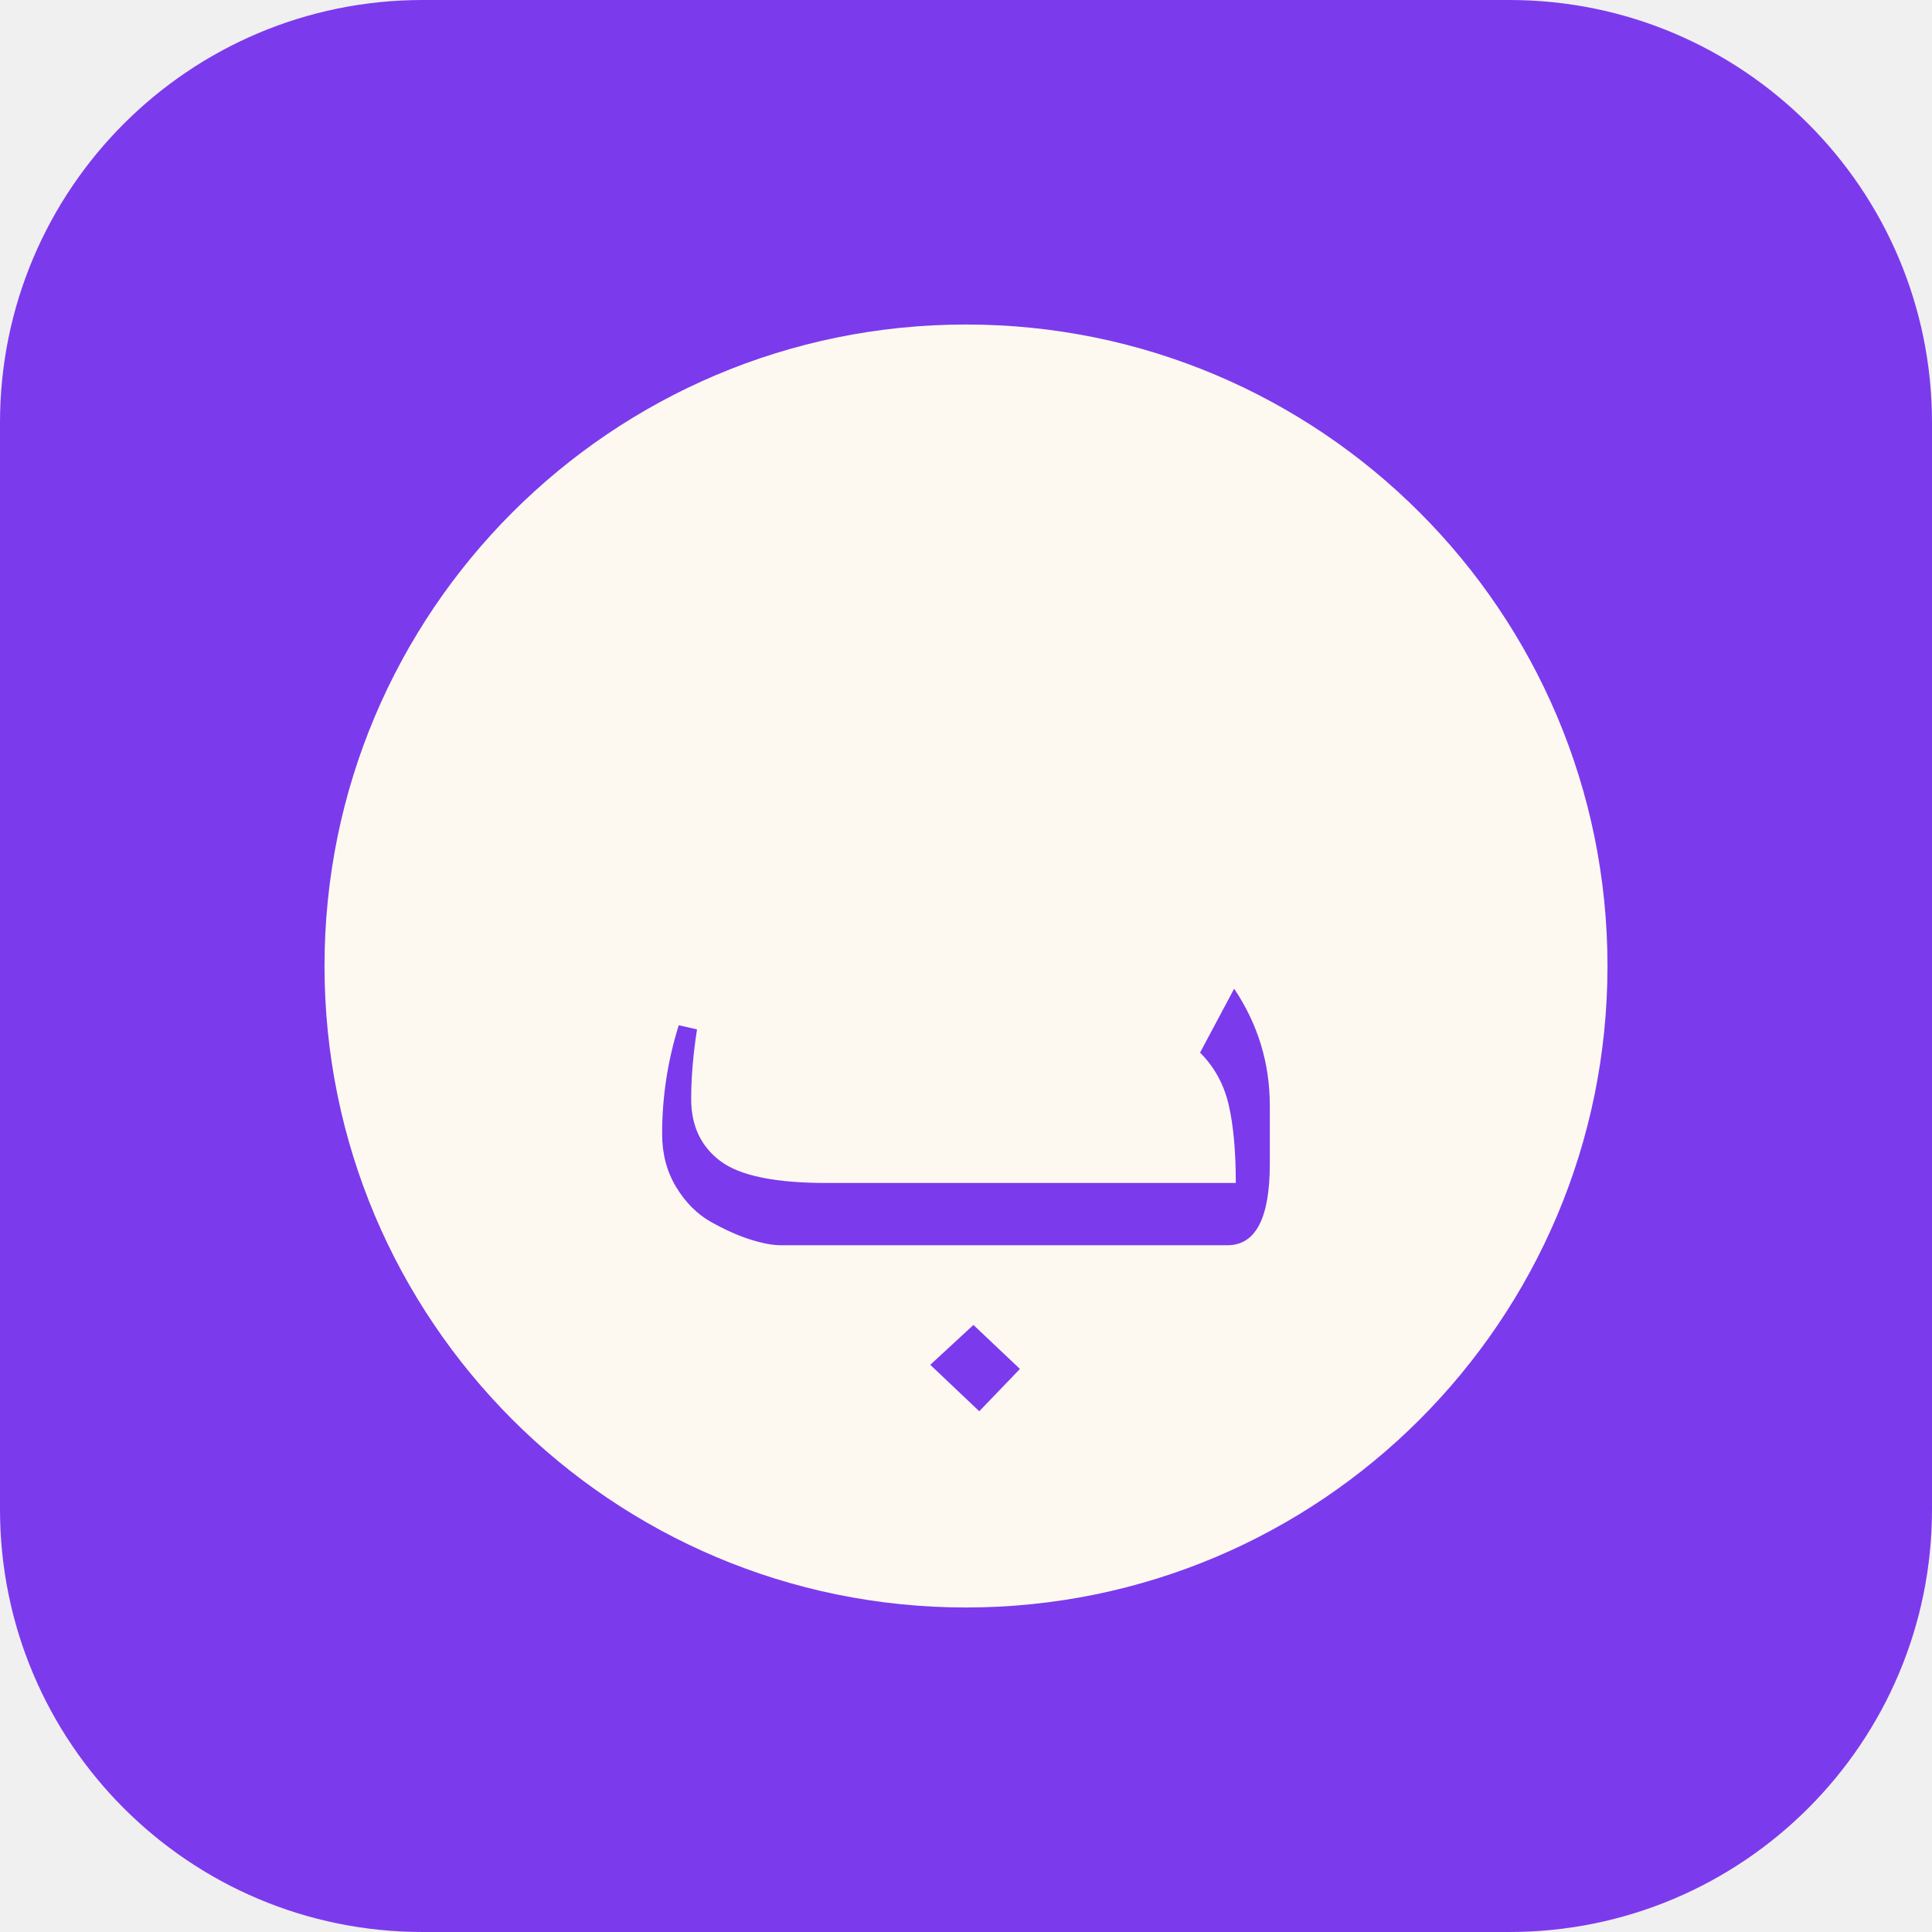
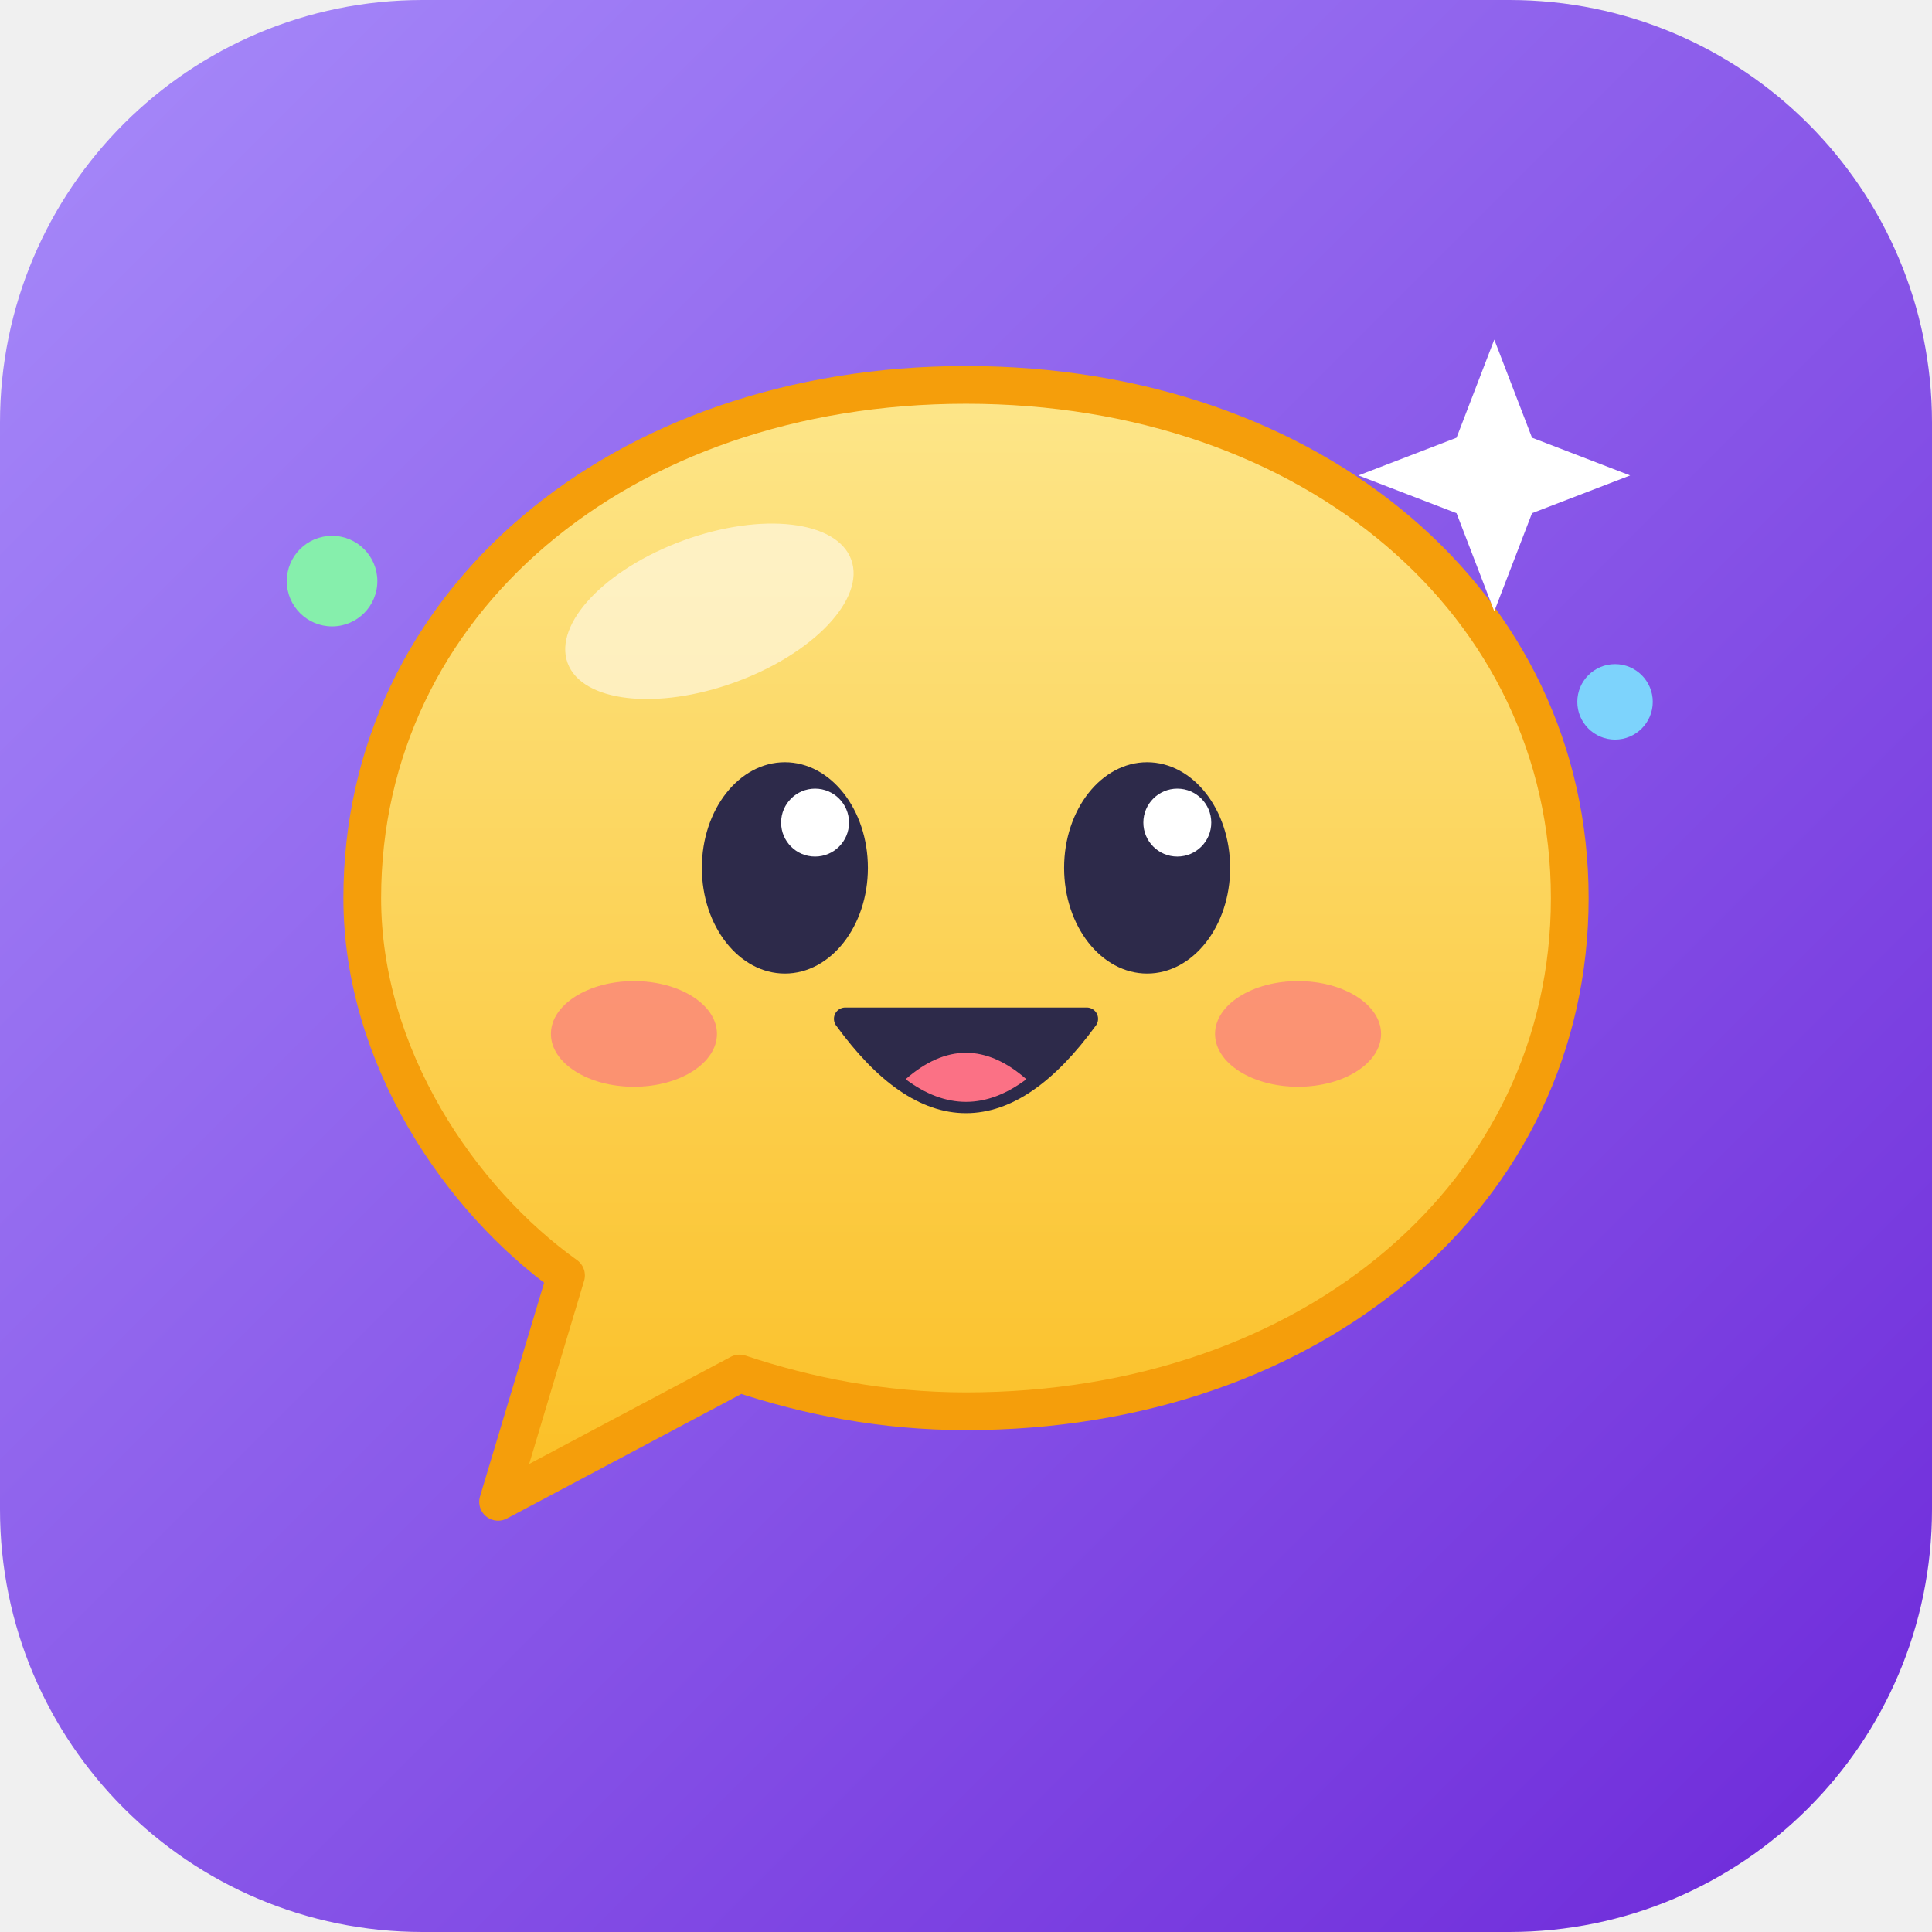
<svg xmlns="http://www.w3.org/2000/svg" viewBox="0 0 512 512">
-   <rect width="512" height="512" rx="112" fill="#7c3aed" />
-   <circle cx="256" cy="256" r="170" fill="#fef9f0" />
-   <text x="256" y="330" font-size="220" text-anchor="middle" font-family="serif" fill="#7c3aed">ب</text>
+   <defs>
+     <linearGradient id="bg" x1="0" y1="0" x2="1" y2="1">
+       <stop offset="0" stop-color="#a78bfa" />
+       <stop offset="1" stop-color="#6d28d9" />
+     </linearGradient>
+     <linearGradient id="body" x1="0" y1="0" x2="0" y2="1">
+       <stop offset="0" stop-color="#fde68a" />
+       <stop offset="1" stop-color="#fbbf24" />
+     </linearGradient>
+   </defs>
+   <rect width="512" height="512" rx="112" fill="url(#bg)" />
+   <g transform="translate(56 50) scale(2)">
+     <path d="M100 26c46 0 80 29 80 68s-34 68-80 68c-11 0-21-2-30-5l-32 17 9-30C33 134 20 115 20 94c0-39 34-68 80-68z" fill="url(#body)" stroke="#f59e0b" stroke-width="5" stroke-linejoin="round" />
+     <ellipse cx="66" cy="56" rx="20" ry="10" fill="#fff" opacity=".55" transform="rotate(-20 66 56)" />
+     <ellipse cx="76" cy="90" rx="11" ry="14" fill="#2d2a4a" />
+     <ellipse cx="124" cy="90" rx="11" ry="14" fill="#2d2a4a" />
+     <circle cx="80" cy="84" r="4.5" fill="#fff" />
+     <circle cx="128" cy="84" r="4.5" fill="#fff" />
+     <ellipse cx="56" cy="112" rx="11" ry="7" fill="#fb7185" opacity=".65" />
+     <ellipse cx="144" cy="112" rx="11" ry="7" fill="#fb7185" opacity=".65" />
+     <path d="M84 110q16 22 32 0z" fill="#2d2a4a" stroke="#2d2a4a" stroke-width="3" stroke-linejoin="round" />
+     <path d="M92 118q8 6 16 0q-8-7-16 0z" fill="#fb7185" />
+     <path d="M170 20l5 13 13 5-13 5-5 13-5-13-13-5 13-5z" fill="#fff" />
+     <circle cx="186" cy="68" r="5" fill="#7dd3fc" />
+     <circle cx="16" cy="52" r="6" fill="#86efac" />
+   </g>
</svg>
